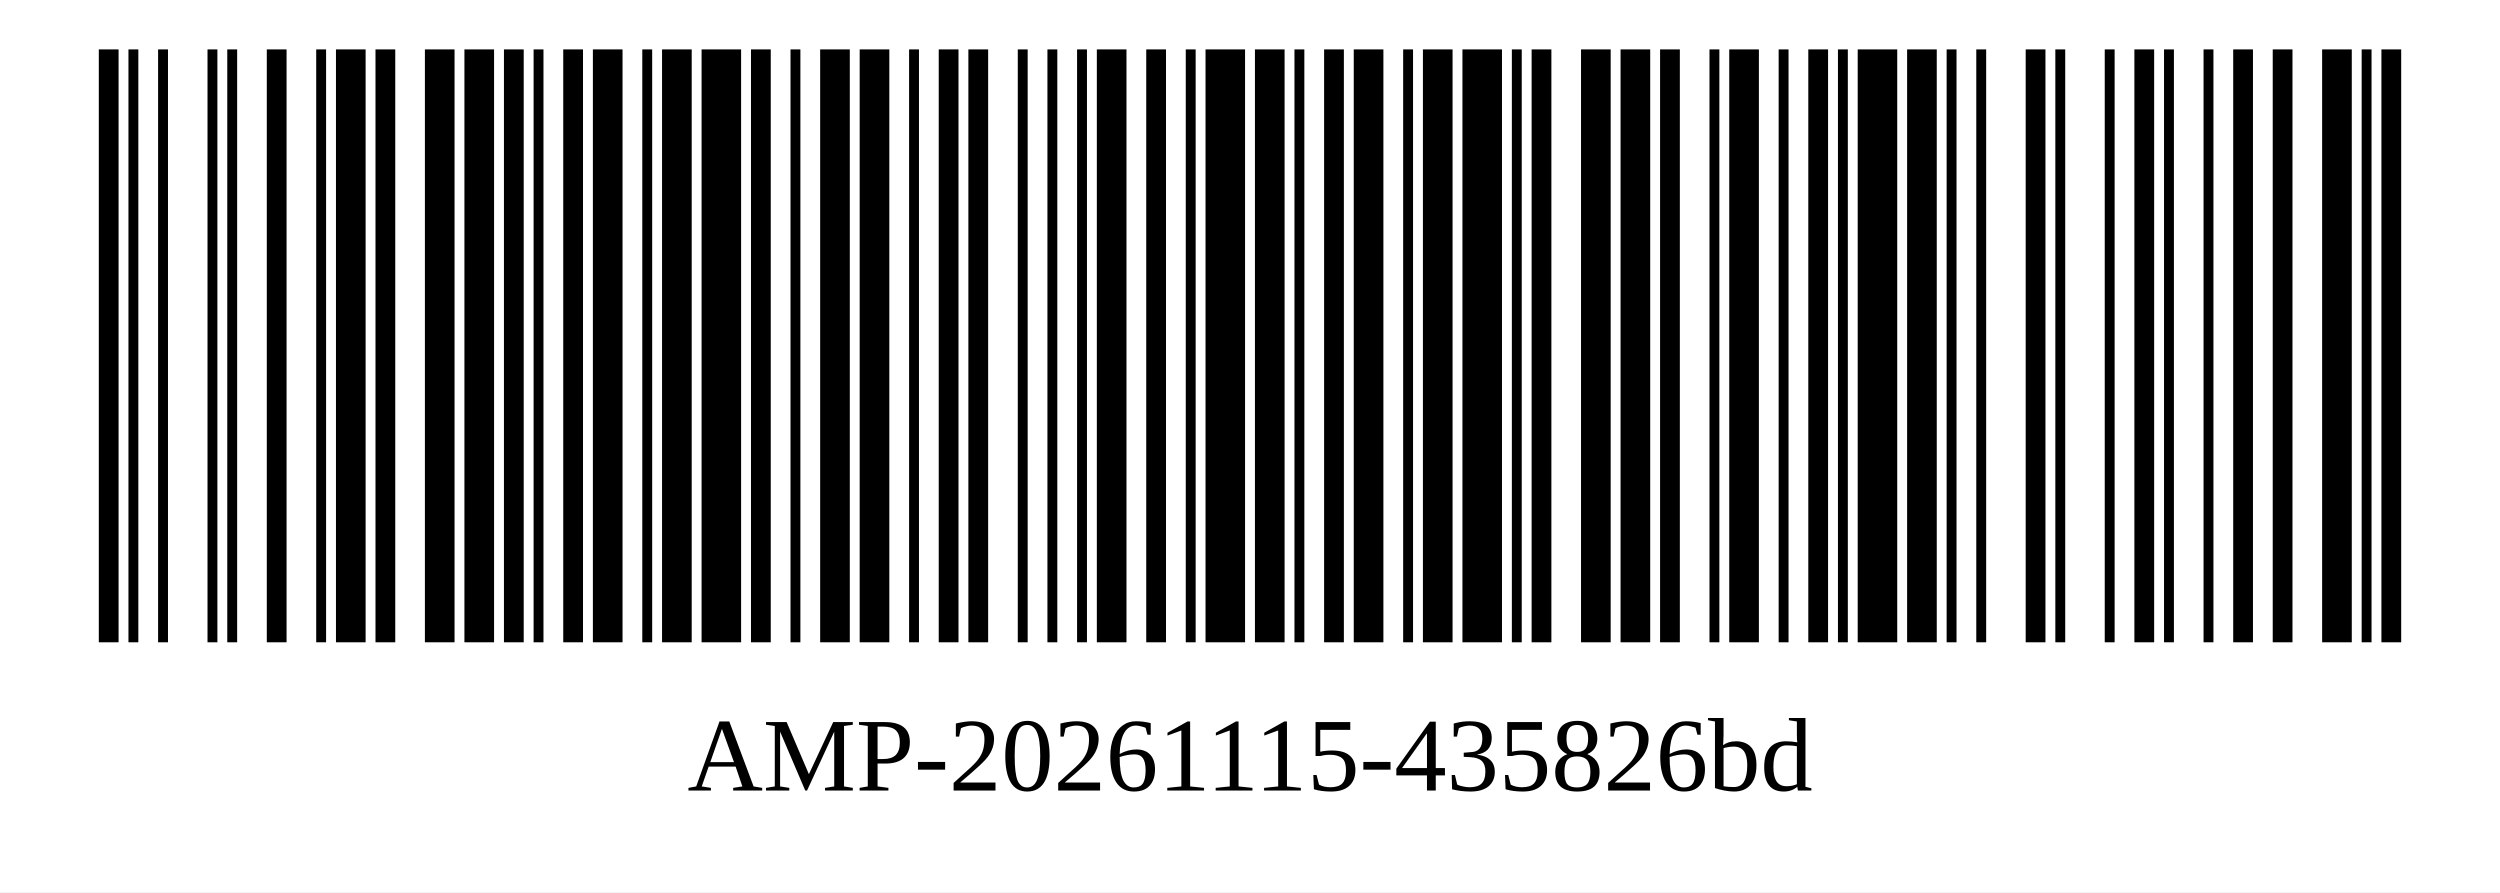
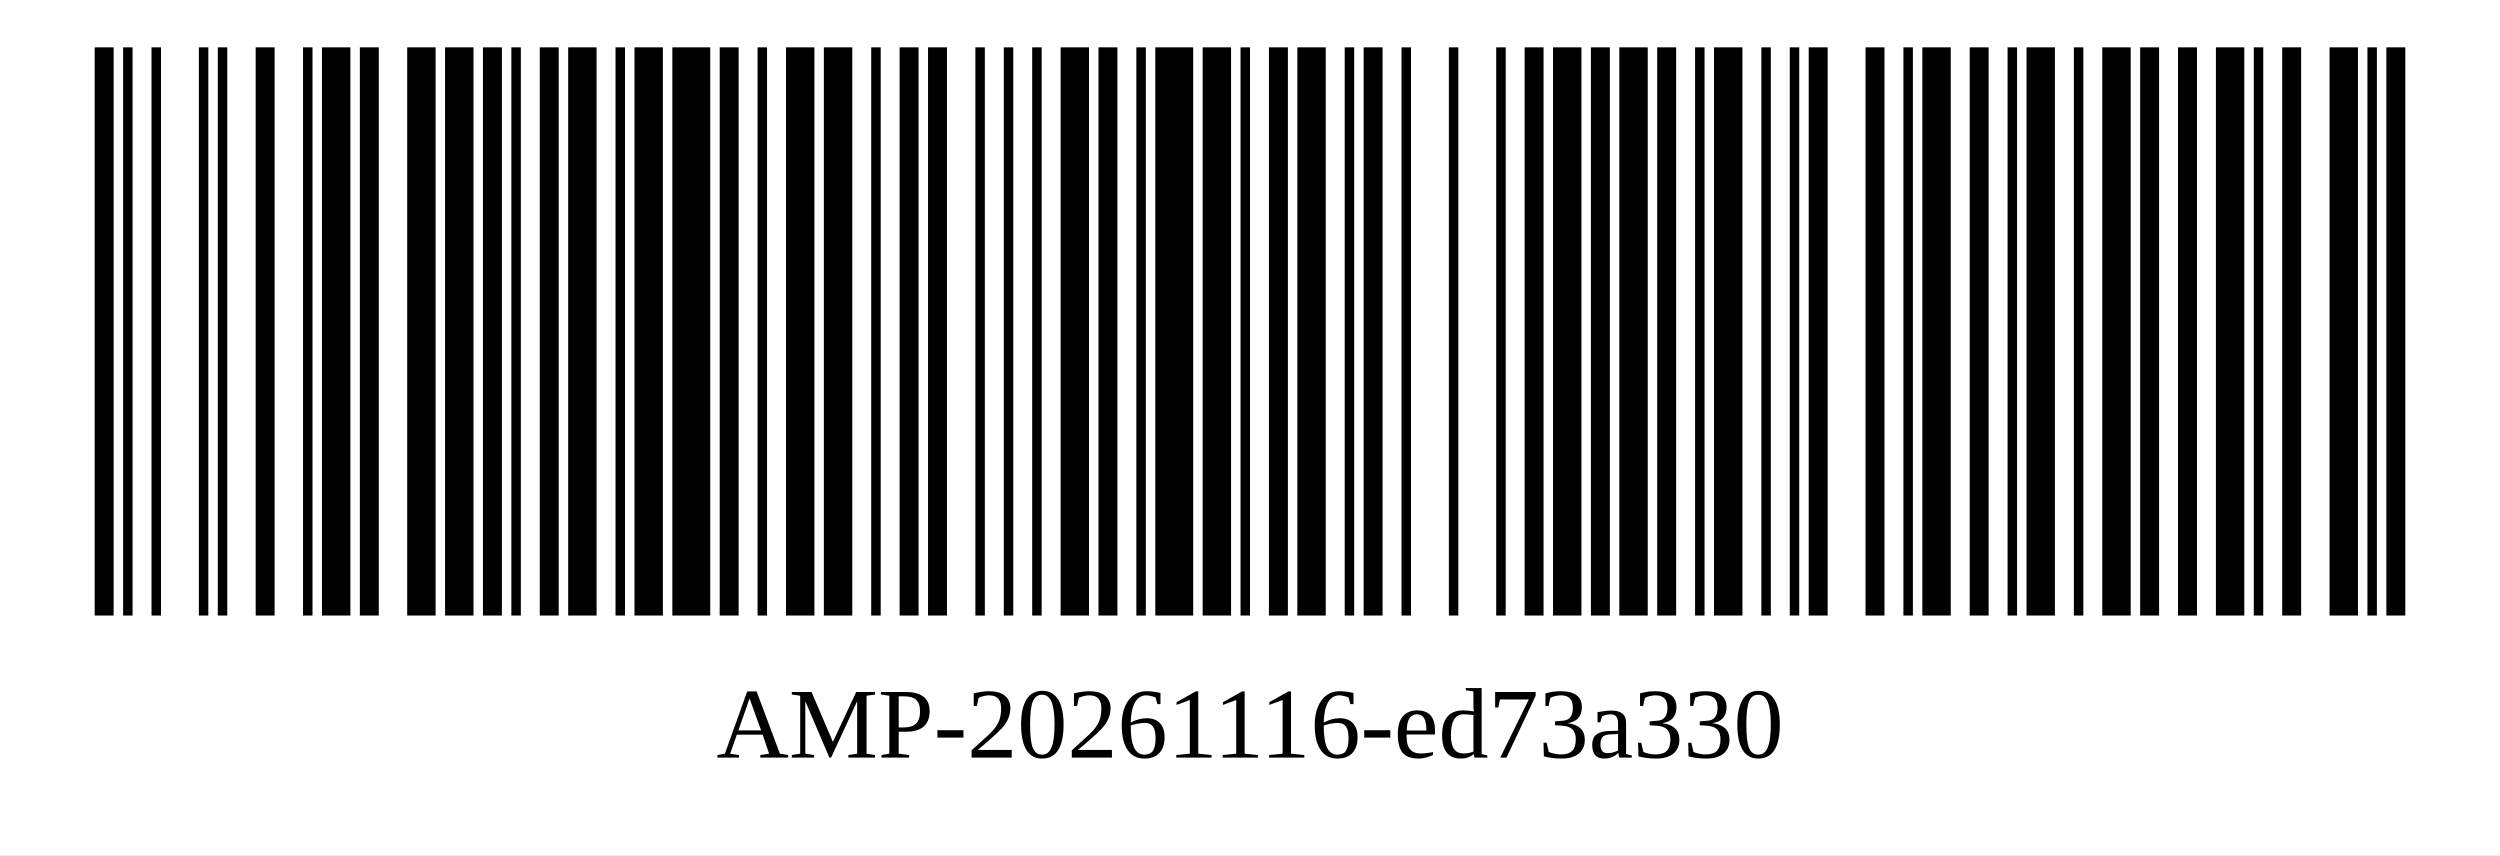
- <svg xmlns="http://www.w3.org/2000/svg" version="1.1" width="50.600mm" height="18.058mm">
+ <svg xmlns="http://www.w3.org/2000/svg" version="1.1" width="52.800mm" height="18.058mm">
  <g id="barcode_group">
    <rect width="100%" height="100%" style="fill:white" />
    <rect x="2.000mm" y="1.000mm" width="0.400mm" height="12.000mm" style="fill:black;" />
    <rect x="2.600mm" y="1.000mm" width="0.200mm" height="12.000mm" style="fill:black;" />
    <rect x="3.200mm" y="1.000mm" width="0.200mm" height="12.000mm" style="fill:black;" />
    <rect x="4.200mm" y="1.000mm" width="0.200mm" height="12.000mm" style="fill:black;" />
    <rect x="4.600mm" y="1.000mm" width="0.200mm" height="12.000mm" style="fill:black;" />
    <rect x="5.400mm" y="1.000mm" width="0.400mm" height="12.000mm" style="fill:black;" />
    <rect x="6.400mm" y="1.000mm" width="0.200mm" height="12.000mm" style="fill:black;" />
    <rect x="6.800mm" y="1.000mm" width="0.600mm" height="12.000mm" style="fill:black;" />
    <rect x="7.600mm" y="1.000mm" width="0.400mm" height="12.000mm" style="fill:black;" />
    <rect x="8.600mm" y="1.000mm" width="0.600mm" height="12.000mm" style="fill:black;" />
    <rect x="9.400mm" y="1.000mm" width="0.600mm" height="12.000mm" style="fill:black;" />
    <rect x="10.200mm" y="1.000mm" width="0.400mm" height="12.000mm" style="fill:black;" />
    <rect x="10.800mm" y="1.000mm" width="0.200mm" height="12.000mm" style="fill:black;" />
    <rect x="11.400mm" y="1.000mm" width="0.400mm" height="12.000mm" style="fill:black;" />
    <rect x="12.000mm" y="1.000mm" width="0.600mm" height="12.000mm" style="fill:black;" />
    <rect x="13.000mm" y="1.000mm" width="0.200mm" height="12.000mm" style="fill:black;" />
    <rect x="13.400mm" y="1.000mm" width="0.600mm" height="12.000mm" style="fill:black;" />
    <rect x="14.200mm" y="1.000mm" width="0.800mm" height="12.000mm" style="fill:black;" />
    <rect x="15.200mm" y="1.000mm" width="0.400mm" height="12.000mm" style="fill:black;" />
    <rect x="16.000mm" y="1.000mm" width="0.200mm" height="12.000mm" style="fill:black;" />
    <rect x="16.600mm" y="1.000mm" width="0.600mm" height="12.000mm" style="fill:black;" />
    <rect x="17.400mm" y="1.000mm" width="0.600mm" height="12.000mm" style="fill:black;" />
    <rect x="18.400mm" y="1.000mm" width="0.200mm" height="12.000mm" style="fill:black;" />
    <rect x="19.000mm" y="1.000mm" width="0.400mm" height="12.000mm" style="fill:black;" />
    <rect x="19.600mm" y="1.000mm" width="0.400mm" height="12.000mm" style="fill:black;" />
    <rect x="20.600mm" y="1.000mm" width="0.200mm" height="12.000mm" style="fill:black;" />
    <rect x="21.200mm" y="1.000mm" width="0.200mm" height="12.000mm" style="fill:black;" />
    <rect x="21.800mm" y="1.000mm" width="0.200mm" height="12.000mm" style="fill:black;" />
-     <rect x="22.200mm" y="1.000mm" width="0.600mm" height="12.000mm" style="fill:black;" />
+     <rect x="22.400mm" y="1.000mm" width="0.600mm" height="12.000mm" style="fill:black;" />
    <rect x="23.200mm" y="1.000mm" width="0.400mm" height="12.000mm" style="fill:black;" />
    <rect x="24.000mm" y="1.000mm" width="0.200mm" height="12.000mm" style="fill:black;" />
    <rect x="24.400mm" y="1.000mm" width="0.800mm" height="12.000mm" style="fill:black;" />
    <rect x="25.400mm" y="1.000mm" width="0.600mm" height="12.000mm" style="fill:black;" />
    <rect x="26.200mm" y="1.000mm" width="0.200mm" height="12.000mm" style="fill:black;" />
    <rect x="26.800mm" y="1.000mm" width="0.400mm" height="12.000mm" style="fill:black;" />
    <rect x="27.400mm" y="1.000mm" width="0.600mm" height="12.000mm" style="fill:black;" />
    <rect x="28.400mm" y="1.000mm" width="0.200mm" height="12.000mm" style="fill:black;" />
-     <rect x="28.800mm" y="1.000mm" width="0.600mm" height="12.000mm" style="fill:black;" />
-     <rect x="29.600mm" y="1.000mm" width="0.800mm" height="12.000mm" style="fill:black;" />
+     <rect x="28.800mm" y="1.000mm" width="0.400mm" height="12.000mm" style="fill:black;" />
+     <rect x="29.600mm" y="1.000mm" width="0.200mm" height="12.000mm" style="fill:black;" />
    <rect x="30.600mm" y="1.000mm" width="0.200mm" height="12.000mm" style="fill:black;" />
-     <rect x="31.000mm" y="1.000mm" width="0.400mm" height="12.000mm" style="fill:black;" />
-     <rect x="32.000mm" y="1.000mm" width="0.600mm" height="12.000mm" style="fill:black;" />
+     <rect x="31.600mm" y="1.000mm" width="0.200mm" height="12.000mm" style="fill:black;" />
+     <rect x="32.200mm" y="1.000mm" width="0.400mm" height="12.000mm" style="fill:black;" />
    <rect x="32.800mm" y="1.000mm" width="0.600mm" height="12.000mm" style="fill:black;" />
    <rect x="33.600mm" y="1.000mm" width="0.400mm" height="12.000mm" style="fill:black;" />
-     <rect x="34.600mm" y="1.000mm" width="0.200mm" height="12.000mm" style="fill:black;" />
-     <rect x="35.000mm" y="1.000mm" width="0.600mm" height="12.000mm" style="fill:black;" />
-     <rect x="36.000mm" y="1.000mm" width="0.200mm" height="12.000mm" style="fill:black;" />
-     <rect x="36.600mm" y="1.000mm" width="0.400mm" height="12.000mm" style="fill:black;" />
+     <rect x="34.200mm" y="1.000mm" width="0.600mm" height="12.000mm" style="fill:black;" />
+     <rect x="35.000mm" y="1.000mm" width="0.400mm" height="12.000mm" style="fill:black;" />
+     <rect x="35.800mm" y="1.000mm" width="0.200mm" height="12.000mm" style="fill:black;" />
+     <rect x="36.200mm" y="1.000mm" width="0.600mm" height="12.000mm" style="fill:black;" />
    <rect x="37.200mm" y="1.000mm" width="0.200mm" height="12.000mm" style="fill:black;" />
-     <rect x="37.600mm" y="1.000mm" width="0.800mm" height="12.000mm" style="fill:black;" />
-     <rect x="38.600mm" y="1.000mm" width="0.600mm" height="12.000mm" style="fill:black;" />
-     <rect x="39.400mm" y="1.000mm" width="0.200mm" height="12.000mm" style="fill:black;" />
-     <rect x="40.000mm" y="1.000mm" width="0.200mm" height="12.000mm" style="fill:black;" />
-     <rect x="41.000mm" y="1.000mm" width="0.400mm" height="12.000mm" style="fill:black;" />
-     <rect x="41.600mm" y="1.000mm" width="0.200mm" height="12.000mm" style="fill:black;" />
-     <rect x="42.600mm" y="1.000mm" width="0.200mm" height="12.000mm" style="fill:black;" />
-     <rect x="43.200mm" y="1.000mm" width="0.400mm" height="12.000mm" style="fill:black;" />
+     <rect x="37.800mm" y="1.000mm" width="0.200mm" height="12.000mm" style="fill:black;" />
+     <rect x="38.200mm" y="1.000mm" width="0.400mm" height="12.000mm" style="fill:black;" />
+     <rect x="39.400mm" y="1.000mm" width="0.400mm" height="12.000mm" style="fill:black;" />
+     <rect x="40.200mm" y="1.000mm" width="0.200mm" height="12.000mm" style="fill:black;" />
+     <rect x="40.600mm" y="1.000mm" width="0.600mm" height="12.000mm" style="fill:black;" />
+     <rect x="41.600mm" y="1.000mm" width="0.400mm" height="12.000mm" style="fill:black;" />
+     <rect x="42.400mm" y="1.000mm" width="0.200mm" height="12.000mm" style="fill:black;" />
+     <rect x="42.800mm" y="1.000mm" width="0.600mm" height="12.000mm" style="fill:black;" />
    <rect x="43.800mm" y="1.000mm" width="0.200mm" height="12.000mm" style="fill:black;" />
-     <rect x="44.600mm" y="1.000mm" width="0.200mm" height="12.000mm" style="fill:black;" />
+     <rect x="44.400mm" y="1.000mm" width="0.600mm" height="12.000mm" style="fill:black;" />
    <rect x="45.200mm" y="1.000mm" width="0.400mm" height="12.000mm" style="fill:black;" />
    <rect x="46.000mm" y="1.000mm" width="0.400mm" height="12.000mm" style="fill:black;" />
-     <rect x="47.000mm" y="1.000mm" width="0.600mm" height="12.000mm" style="fill:black;" />
-     <rect x="47.800mm" y="1.000mm" width="0.200mm" height="12.000mm" style="fill:black;" />
+     <rect x="46.800mm" y="1.000mm" width="0.600mm" height="12.000mm" style="fill:black;" />
+     <rect x="47.600mm" y="1.000mm" width="0.200mm" height="12.000mm" style="fill:black;" />
    <rect x="48.200mm" y="1.000mm" width="0.400mm" height="12.000mm" style="fill:black;" />
-     <text x="25.300mm" y="16.000mm" style="fill:black;font-size:6pt;text-anchor:middle;">AMP-20261115-435826bd</text>
+     <rect x="49.200mm" y="1.000mm" width="0.600mm" height="12.000mm" style="fill:black;" />
+     <rect x="50.000mm" y="1.000mm" width="0.200mm" height="12.000mm" style="fill:black;" />
+     <rect x="50.400mm" y="1.000mm" width="0.400mm" height="12.000mm" style="fill:black;" />
+     <text x="26.400mm" y="16.000mm" style="fill:black;font-size:6pt;text-anchor:middle;">AMP-20261116-ed73a330</text>
  </g>
</svg>
